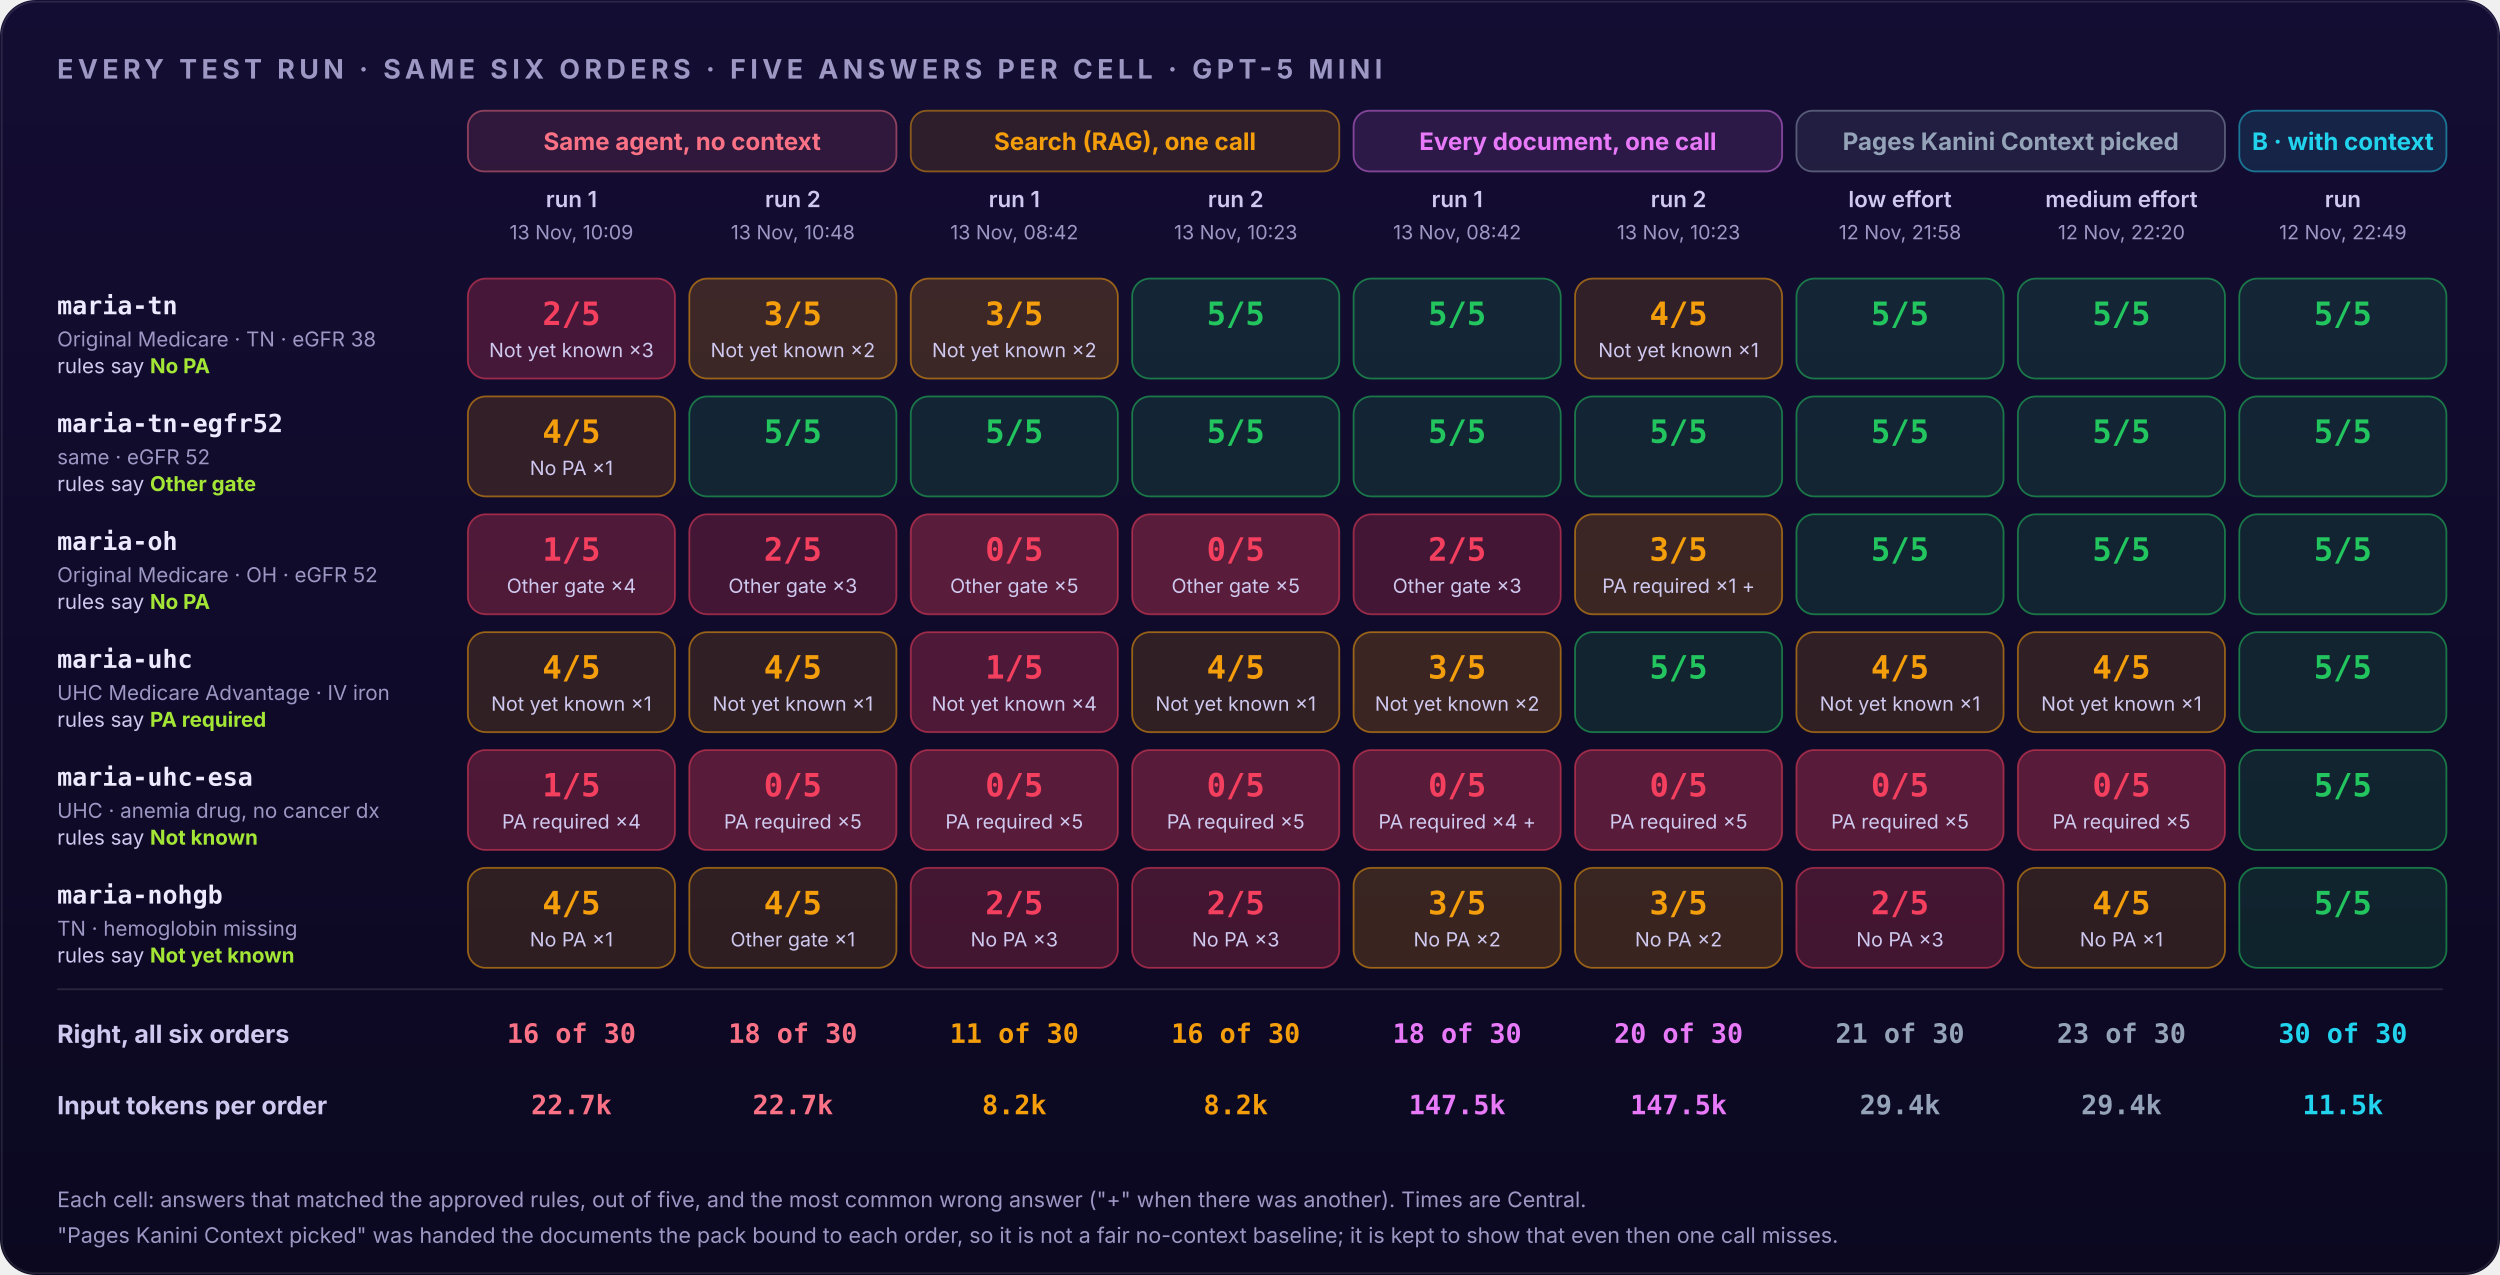
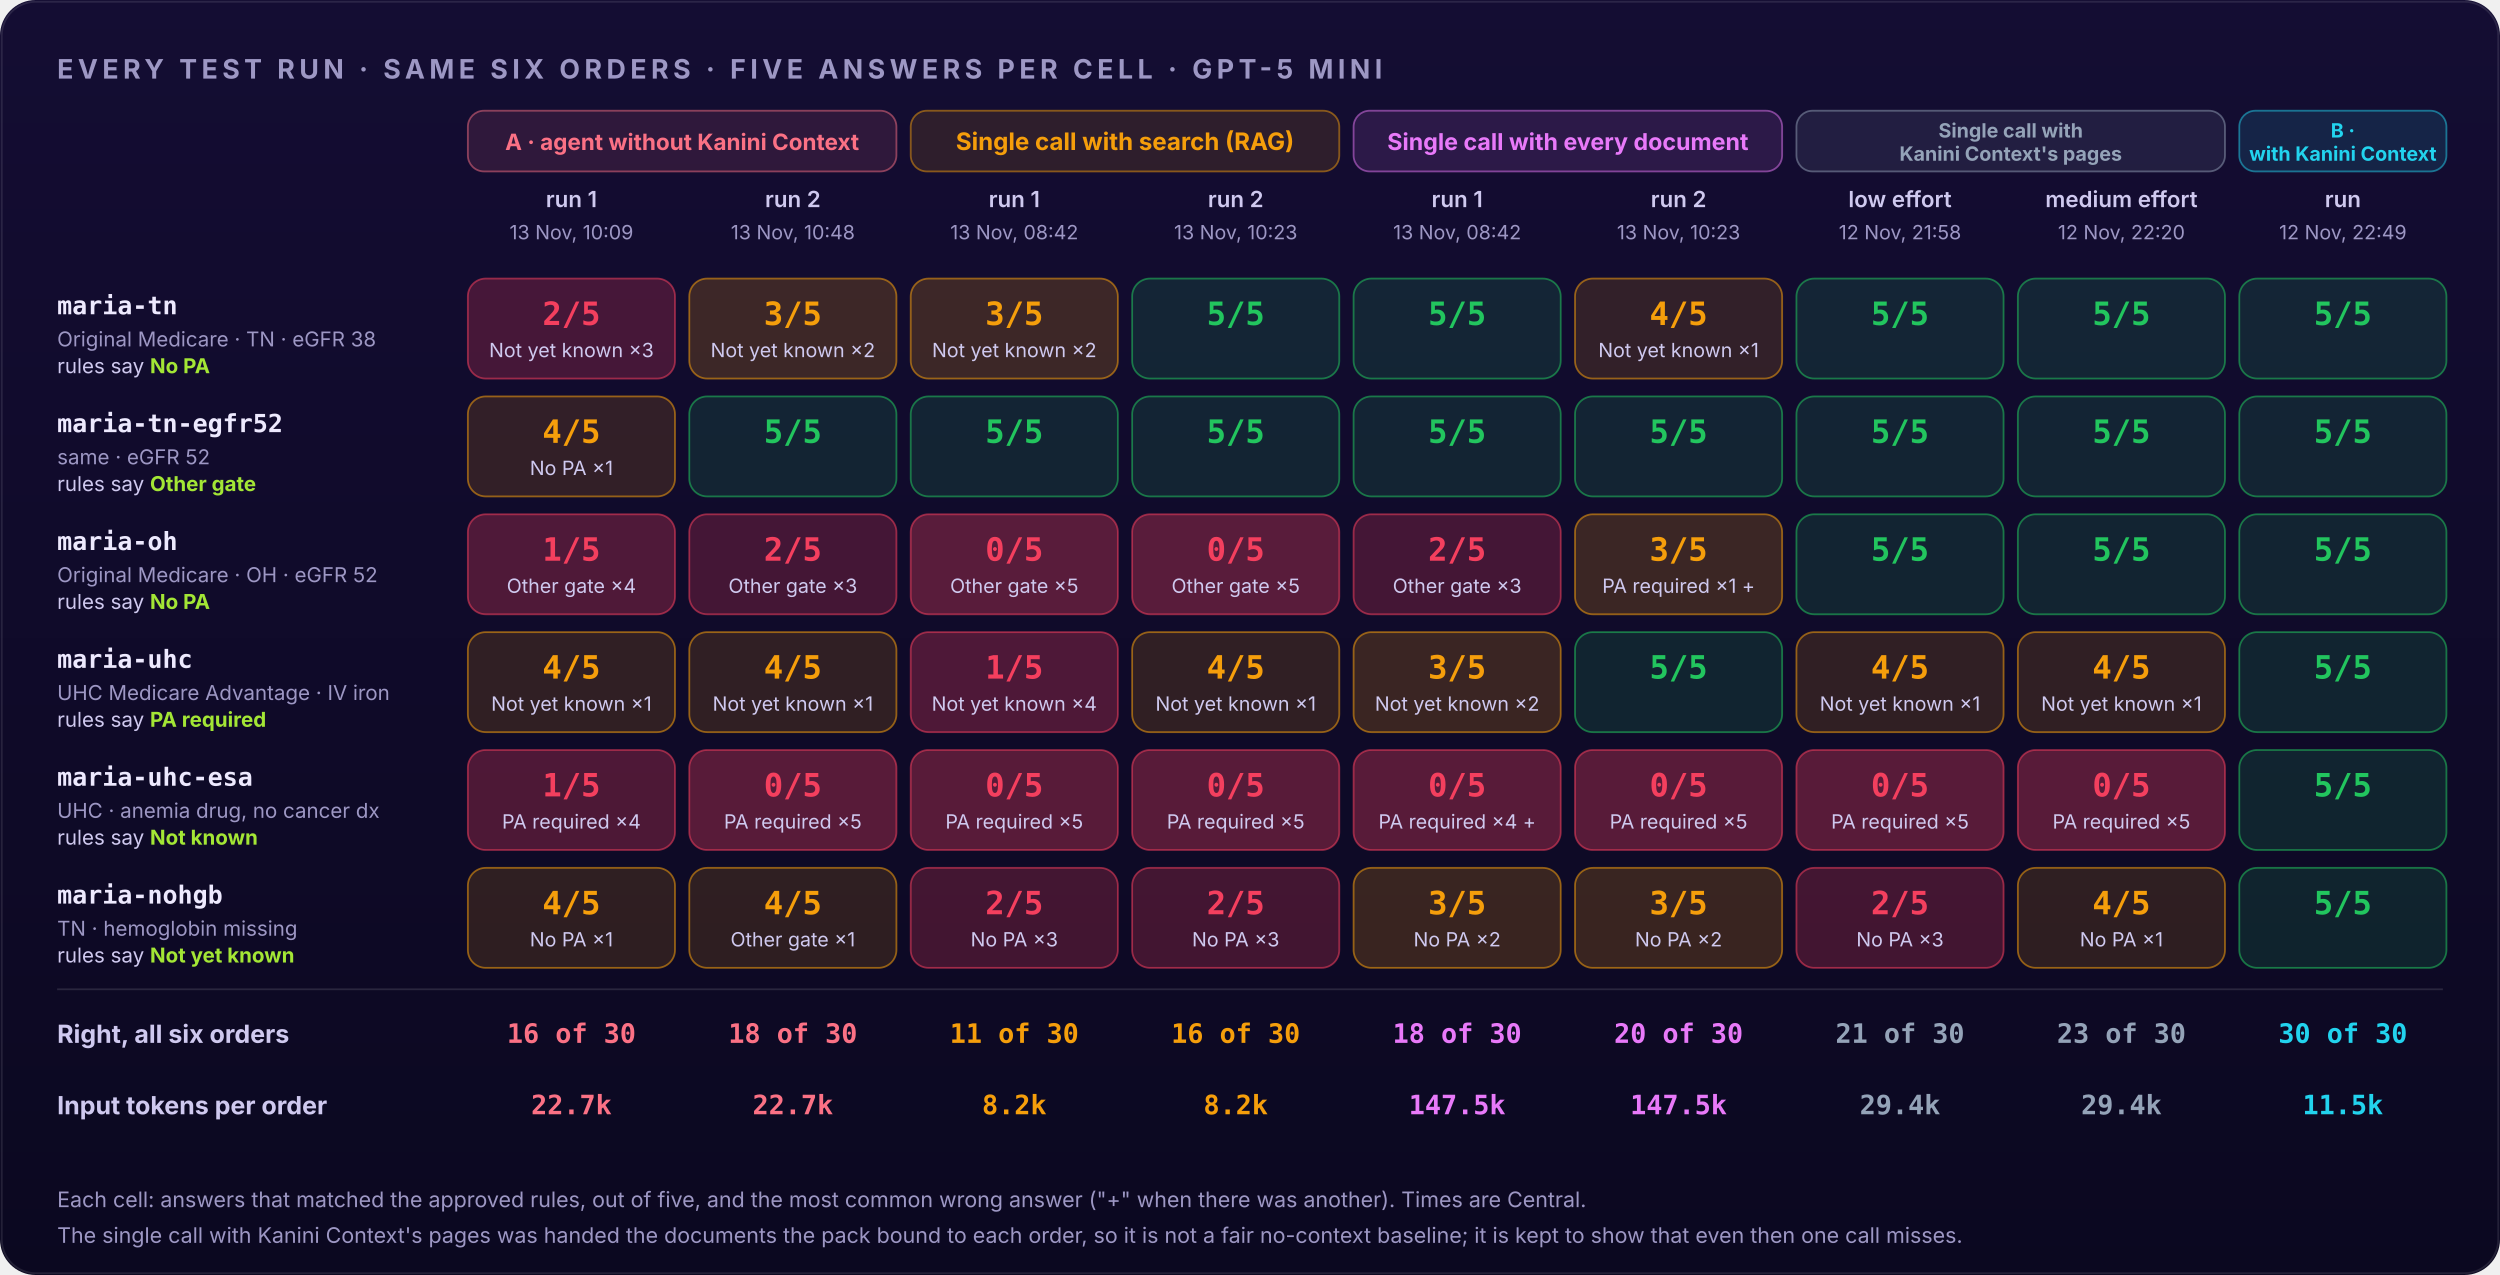
<svg xmlns="http://www.w3.org/2000/svg" width="1400" height="714" viewBox="0 0 1400 714" role="img" aria-label="Every test run, order by order">
  <defs>
    <linearGradient id="bg3" x1="0" y1="0" x2="0" y2="1">
      <stop offset="0" stop-color="#140d33" />
      <stop offset="1" stop-color="#0b0820" />
    </linearGradient>
  </defs>
  <rect width="1400" height="714" rx="20" fill="url(#bg3)" />
  <rect x="1" y="1" width="1398" height="712" rx="19" fill="none" stroke="#ffffff" stroke-opacity=".1" />
  <text x="32" y="44" font-family="'Segoe UI', Inter, Helvetica, Arial, sans-serif" font-size="15" font-weight="700" fill="#9d97c4" letter-spacing="2.5">EVERY TEST RUN · SAME SIX ORDERS · FIVE ANSWERS PER CELL · GPT-5 MINI</text>
  <rect x="262" y="62" width="240" height="34" rx="9" fill="#fb7185" fill-opacity=".12" stroke="#fb7185" stroke-opacity=".5" />
-   <text x="382.0" y="84" text-anchor="middle" font-family="'Segoe UI', Inter, Helvetica, Arial, sans-serif" font-size="13.5" font-weight="700" fill="#fb7185">Same agent, no context</text>
+   <text x="382.0" y="84" text-anchor="middle" font-family="'Segoe UI', Inter, Helvetica, Arial, sans-serif" font-size="12.6" font-weight="700" fill="#fb7185">A · agent without Kanini Context</text>
  <rect x="510" y="62" width="240" height="34" rx="9" fill="#f59e0b" fill-opacity=".12" stroke="#f59e0b" stroke-opacity=".5" />
-   <text x="630.0" y="84" text-anchor="middle" font-family="'Segoe UI', Inter, Helvetica, Arial, sans-serif" font-size="13.5" font-weight="700" fill="#f59e0b">Search (RAG), one call</text>
+   <text x="630.0" y="84" text-anchor="middle" font-family="'Segoe UI', Inter, Helvetica, Arial, sans-serif" font-size="13.5" font-weight="700" fill="#f59e0b">Single call with search (RAG)</text>
  <rect x="758" y="62" width="240" height="34" rx="9" fill="#e879f9" fill-opacity=".12" stroke="#e879f9" stroke-opacity=".5" />
-   <text x="878.0" y="84" text-anchor="middle" font-family="'Segoe UI', Inter, Helvetica, Arial, sans-serif" font-size="13.5" font-weight="700" fill="#e879f9">Every document, one call</text>
+   <text x="878.0" y="84" text-anchor="middle" font-family="'Segoe UI', Inter, Helvetica, Arial, sans-serif" font-size="13.0" font-weight="700" fill="#e879f9">Single call with every document</text>
  <rect x="1006" y="62" width="240" height="34" rx="9" fill="#94a3b8" fill-opacity=".12" stroke="#94a3b8" stroke-opacity=".5" />
-   <text x="1126.0" y="84" text-anchor="middle" font-family="'Segoe UI', Inter, Helvetica, Arial, sans-serif" font-size="13.5" font-weight="700" fill="#94a3b8">Pages Kanini Context picked</text>
+   <text x="1126.0" y="77" text-anchor="middle" font-family="'Segoe UI', Inter, Helvetica, Arial, sans-serif" font-size="11" font-weight="700" fill="#94a3b8">Single call with</text>
+   <text x="1126.0" y="90" text-anchor="middle" font-family="'Segoe UI', Inter, Helvetica, Arial, sans-serif" font-size="11" font-weight="700" fill="#94a3b8">Kanini Context's pages</text>
  <rect x="1254" y="62" width="116" height="34" rx="9" fill="#22d3ee" fill-opacity=".12" stroke="#22d3ee" stroke-opacity=".5" />
-   <text x="1312.0" y="84" text-anchor="middle" font-family="'Segoe UI', Inter, Helvetica, Arial, sans-serif" font-size="13.5" font-weight="700" fill="#22d3ee">B · with context</text>
+   <text x="1312.0" y="77" text-anchor="middle" font-family="'Segoe UI', Inter, Helvetica, Arial, sans-serif" font-size="11" font-weight="700" fill="#22d3ee">B ·</text>
+   <text x="1312.0" y="90" text-anchor="middle" font-family="'Segoe UI', Inter, Helvetica, Arial, sans-serif" font-size="11" font-weight="700" fill="#22d3ee">with Kanini Context</text>
  <text x="320.0" y="116" text-anchor="middle" font-family="'Segoe UI', Inter, Helvetica, Arial, sans-serif" font-size="12.5" font-weight="600" fill="#cfc9ef">run 1</text>
  <text x="320.0" y="134" text-anchor="middle" font-family="'Segoe UI', Inter, Helvetica, Arial, sans-serif" font-size="11" fill="#9d97c4">13 Nov, 10:09</text>
  <text x="444.0" y="116" text-anchor="middle" font-family="'Segoe UI', Inter, Helvetica, Arial, sans-serif" font-size="12.5" font-weight="600" fill="#cfc9ef">run 2</text>
  <text x="444.0" y="134" text-anchor="middle" font-family="'Segoe UI', Inter, Helvetica, Arial, sans-serif" font-size="11" fill="#9d97c4">13 Nov, 10:48</text>
  <text x="568.0" y="116" text-anchor="middle" font-family="'Segoe UI', Inter, Helvetica, Arial, sans-serif" font-size="12.5" font-weight="600" fill="#cfc9ef">run 1</text>
  <text x="568.0" y="134" text-anchor="middle" font-family="'Segoe UI', Inter, Helvetica, Arial, sans-serif" font-size="11" fill="#9d97c4">13 Nov, 08:42</text>
  <text x="692.0" y="116" text-anchor="middle" font-family="'Segoe UI', Inter, Helvetica, Arial, sans-serif" font-size="12.5" font-weight="600" fill="#cfc9ef">run 2</text>
  <text x="692.0" y="134" text-anchor="middle" font-family="'Segoe UI', Inter, Helvetica, Arial, sans-serif" font-size="11" fill="#9d97c4">13 Nov, 10:23</text>
  <text x="816.0" y="116" text-anchor="middle" font-family="'Segoe UI', Inter, Helvetica, Arial, sans-serif" font-size="12.5" font-weight="600" fill="#cfc9ef">run 1</text>
  <text x="816.0" y="134" text-anchor="middle" font-family="'Segoe UI', Inter, Helvetica, Arial, sans-serif" font-size="11" fill="#9d97c4">13 Nov, 08:42</text>
  <text x="940.0" y="116" text-anchor="middle" font-family="'Segoe UI', Inter, Helvetica, Arial, sans-serif" font-size="12.5" font-weight="600" fill="#cfc9ef">run 2</text>
  <text x="940.0" y="134" text-anchor="middle" font-family="'Segoe UI', Inter, Helvetica, Arial, sans-serif" font-size="11" fill="#9d97c4">13 Nov, 10:23</text>
  <text x="1064.0" y="116" text-anchor="middle" font-family="'Segoe UI', Inter, Helvetica, Arial, sans-serif" font-size="12.5" font-weight="600" fill="#cfc9ef">low effort</text>
  <text x="1064.0" y="134" text-anchor="middle" font-family="'Segoe UI', Inter, Helvetica, Arial, sans-serif" font-size="11" fill="#9d97c4">12 Nov, 21:58</text>
  <text x="1188.0" y="116" text-anchor="middle" font-family="'Segoe UI', Inter, Helvetica, Arial, sans-serif" font-size="12.5" font-weight="600" fill="#cfc9ef">medium effort</text>
  <text x="1188.0" y="134" text-anchor="middle" font-family="'Segoe UI', Inter, Helvetica, Arial, sans-serif" font-size="11" fill="#9d97c4">12 Nov, 22:20</text>
  <text x="1312.0" y="116" text-anchor="middle" font-family="'Segoe UI', Inter, Helvetica, Arial, sans-serif" font-size="12.5" font-weight="600" fill="#cfc9ef">run</text>
  <text x="1312.0" y="134" text-anchor="middle" font-family="'Segoe UI', Inter, Helvetica, Arial, sans-serif" font-size="11" fill="#9d97c4">12 Nov, 22:49</text>
  <text x="32" y="176" font-family="'Cascadia Code', 'JetBrains Mono', Consolas, monospace" font-size="14" font-weight="700" fill="#ede9fe">maria-tn</text>
  <text x="32" y="194" font-family="'Segoe UI', Inter, Helvetica, Arial, sans-serif" font-size="11.5" fill="#9d97c4">Original Medicare · TN · eGFR 38</text>
  <text x="32" y="209" font-family="'Segoe UI', Inter, Helvetica, Arial, sans-serif" font-size="11.5" fill="#cfc9ef">rules say <tspan font-weight="700" fill="#a3e635">No PA</tspan>
  </text>
  <rect x="262" y="156" width="116" height="56" rx="10" fill="#f43f5e" fill-opacity="0.232" stroke="#f43f5e" stroke-opacity=".55" />
  <text x="320.0" y="182" text-anchor="middle" font-family="'Cascadia Code', 'JetBrains Mono', Consolas, monospace" font-size="18" font-weight="800" fill="#f43f5e">2/5</text>
  <text x="320.0" y="200" text-anchor="middle" font-family="'Segoe UI', Inter, Helvetica, Arial, sans-serif" font-size="11" fill="#cfc9ef">Not yet known ×3</text>
  <rect x="386" y="156" width="116" height="56" rx="10" fill="#f59e0b" fill-opacity="0.188" stroke="#f59e0b" stroke-opacity=".55" />
  <text x="444.0" y="182" text-anchor="middle" font-family="'Cascadia Code', 'JetBrains Mono', Consolas, monospace" font-size="18" font-weight="800" fill="#f59e0b">3/5</text>
  <text x="444.0" y="200" text-anchor="middle" font-family="'Segoe UI', Inter, Helvetica, Arial, sans-serif" font-size="11" fill="#cfc9ef">Not yet known ×2</text>
  <rect x="510" y="156" width="116" height="56" rx="10" fill="#f59e0b" fill-opacity="0.188" stroke="#f59e0b" stroke-opacity=".55" />
  <text x="568.0" y="182" text-anchor="middle" font-family="'Cascadia Code', 'JetBrains Mono', Consolas, monospace" font-size="18" font-weight="800" fill="#f59e0b">3/5</text>
  <text x="568.0" y="200" text-anchor="middle" font-family="'Segoe UI', Inter, Helvetica, Arial, sans-serif" font-size="11" fill="#cfc9ef">Not yet known ×2</text>
  <rect x="634" y="156" width="116" height="56" rx="10" fill="#22c55e" fill-opacity="0.14" stroke="#22c55e" stroke-opacity=".55" />
  <text x="692.0" y="182" text-anchor="middle" font-family="'Cascadia Code', 'JetBrains Mono', Consolas, monospace" font-size="18" font-weight="800" fill="#22c55e">5/5</text>
  <rect x="758" y="156" width="116" height="56" rx="10" fill="#22c55e" fill-opacity="0.14" stroke="#22c55e" stroke-opacity=".55" />
  <text x="816.0" y="182" text-anchor="middle" font-family="'Cascadia Code', 'JetBrains Mono', Consolas, monospace" font-size="18" font-weight="800" fill="#22c55e">5/5</text>
  <rect x="882" y="156" width="116" height="56" rx="10" fill="#f59e0b" fill-opacity="0.144" stroke="#f59e0b" stroke-opacity=".55" />
  <text x="940.0" y="182" text-anchor="middle" font-family="'Cascadia Code', 'JetBrains Mono', Consolas, monospace" font-size="18" font-weight="800" fill="#f59e0b">4/5</text>
  <text x="940.0" y="200" text-anchor="middle" font-family="'Segoe UI', Inter, Helvetica, Arial, sans-serif" font-size="11" fill="#cfc9ef">Not yet known ×1</text>
  <rect x="1006" y="156" width="116" height="56" rx="10" fill="#22c55e" fill-opacity="0.14" stroke="#22c55e" stroke-opacity=".55" />
  <text x="1064.0" y="182" text-anchor="middle" font-family="'Cascadia Code', 'JetBrains Mono', Consolas, monospace" font-size="18" font-weight="800" fill="#22c55e">5/5</text>
  <rect x="1130" y="156" width="116" height="56" rx="10" fill="#22c55e" fill-opacity="0.14" stroke="#22c55e" stroke-opacity=".55" />
  <text x="1188.0" y="182" text-anchor="middle" font-family="'Cascadia Code', 'JetBrains Mono', Consolas, monospace" font-size="18" font-weight="800" fill="#22c55e">5/5</text>
  <rect x="1254" y="156" width="116" height="56" rx="10" fill="#22c55e" fill-opacity="0.14" stroke="#22c55e" stroke-opacity=".55" />
  <text x="1312.0" y="182" text-anchor="middle" font-family="'Cascadia Code', 'JetBrains Mono', Consolas, monospace" font-size="18" font-weight="800" fill="#22c55e">5/5</text>
  <text x="32" y="242" font-family="'Cascadia Code', 'JetBrains Mono', Consolas, monospace" font-size="14" font-weight="700" fill="#ede9fe">maria-tn-egfr52</text>
  <text x="32" y="260" font-family="'Segoe UI', Inter, Helvetica, Arial, sans-serif" font-size="11.5" fill="#9d97c4">same · eGFR 52</text>
  <text x="32" y="275" font-family="'Segoe UI', Inter, Helvetica, Arial, sans-serif" font-size="11.5" fill="#cfc9ef">rules say <tspan font-weight="700" fill="#a3e635">Other gate</tspan>
  </text>
  <rect x="262" y="222" width="116" height="56" rx="10" fill="#f59e0b" fill-opacity="0.144" stroke="#f59e0b" stroke-opacity=".55" />
  <text x="320.0" y="248" text-anchor="middle" font-family="'Cascadia Code', 'JetBrains Mono', Consolas, monospace" font-size="18" font-weight="800" fill="#f59e0b">4/5</text>
  <text x="320.0" y="266" text-anchor="middle" font-family="'Segoe UI', Inter, Helvetica, Arial, sans-serif" font-size="11" fill="#cfc9ef">No PA ×1</text>
  <rect x="386" y="222" width="116" height="56" rx="10" fill="#22c55e" fill-opacity="0.14" stroke="#22c55e" stroke-opacity=".55" />
  <text x="444.0" y="248" text-anchor="middle" font-family="'Cascadia Code', 'JetBrains Mono', Consolas, monospace" font-size="18" font-weight="800" fill="#22c55e">5/5</text>
  <rect x="510" y="222" width="116" height="56" rx="10" fill="#22c55e" fill-opacity="0.14" stroke="#22c55e" stroke-opacity=".55" />
  <text x="568.0" y="248" text-anchor="middle" font-family="'Cascadia Code', 'JetBrains Mono', Consolas, monospace" font-size="18" font-weight="800" fill="#22c55e">5/5</text>
  <rect x="634" y="222" width="116" height="56" rx="10" fill="#22c55e" fill-opacity="0.14" stroke="#22c55e" stroke-opacity=".55" />
  <text x="692.0" y="248" text-anchor="middle" font-family="'Cascadia Code', 'JetBrains Mono', Consolas, monospace" font-size="18" font-weight="800" fill="#22c55e">5/5</text>
  <rect x="758" y="222" width="116" height="56" rx="10" fill="#22c55e" fill-opacity="0.14" stroke="#22c55e" stroke-opacity=".55" />
  <text x="816.0" y="248" text-anchor="middle" font-family="'Cascadia Code', 'JetBrains Mono', Consolas, monospace" font-size="18" font-weight="800" fill="#22c55e">5/5</text>
  <rect x="882" y="222" width="116" height="56" rx="10" fill="#22c55e" fill-opacity="0.14" stroke="#22c55e" stroke-opacity=".55" />
  <text x="940.0" y="248" text-anchor="middle" font-family="'Cascadia Code', 'JetBrains Mono', Consolas, monospace" font-size="18" font-weight="800" fill="#22c55e">5/5</text>
  <rect x="1006" y="222" width="116" height="56" rx="10" fill="#22c55e" fill-opacity="0.14" stroke="#22c55e" stroke-opacity=".55" />
  <text x="1064.0" y="248" text-anchor="middle" font-family="'Cascadia Code', 'JetBrains Mono', Consolas, monospace" font-size="18" font-weight="800" fill="#22c55e">5/5</text>
  <rect x="1130" y="222" width="116" height="56" rx="10" fill="#22c55e" fill-opacity="0.14" stroke="#22c55e" stroke-opacity=".55" />
  <text x="1188.0" y="248" text-anchor="middle" font-family="'Cascadia Code', 'JetBrains Mono', Consolas, monospace" font-size="18" font-weight="800" fill="#22c55e">5/5</text>
  <rect x="1254" y="222" width="116" height="56" rx="10" fill="#22c55e" fill-opacity="0.14" stroke="#22c55e" stroke-opacity=".55" />
  <text x="1312.0" y="248" text-anchor="middle" font-family="'Cascadia Code', 'JetBrains Mono', Consolas, monospace" font-size="18" font-weight="800" fill="#22c55e">5/5</text>
  <text x="32" y="308" font-family="'Cascadia Code', 'JetBrains Mono', Consolas, monospace" font-size="14" font-weight="700" fill="#ede9fe">maria-oh</text>
  <text x="32" y="326" font-family="'Segoe UI', Inter, Helvetica, Arial, sans-serif" font-size="11.5" fill="#9d97c4">Original Medicare · OH · eGFR 52</text>
  <text x="32" y="341" font-family="'Segoe UI', Inter, Helvetica, Arial, sans-serif" font-size="11.5" fill="#cfc9ef">rules say <tspan font-weight="700" fill="#a3e635">No PA</tspan>
  </text>
  <rect x="262" y="288" width="116" height="56" rx="10" fill="#f43f5e" fill-opacity="0.276" stroke="#f43f5e" stroke-opacity=".55" />
  <text x="320.0" y="314" text-anchor="middle" font-family="'Cascadia Code', 'JetBrains Mono', Consolas, monospace" font-size="18" font-weight="800" fill="#f43f5e">1/5</text>
  <text x="320.0" y="332" text-anchor="middle" font-family="'Segoe UI', Inter, Helvetica, Arial, sans-serif" font-size="11" fill="#cfc9ef">Other gate ×4</text>
  <rect x="386" y="288" width="116" height="56" rx="10" fill="#f43f5e" fill-opacity="0.232" stroke="#f43f5e" stroke-opacity=".55" />
  <text x="444.0" y="314" text-anchor="middle" font-family="'Cascadia Code', 'JetBrains Mono', Consolas, monospace" font-size="18" font-weight="800" fill="#f43f5e">2/5</text>
  <text x="444.0" y="332" text-anchor="middle" font-family="'Segoe UI', Inter, Helvetica, Arial, sans-serif" font-size="11" fill="#cfc9ef">Other gate ×3</text>
  <rect x="510" y="288" width="116" height="56" rx="10" fill="#f43f5e" fill-opacity="0.32" stroke="#f43f5e" stroke-opacity=".55" />
  <text x="568.0" y="314" text-anchor="middle" font-family="'Cascadia Code', 'JetBrains Mono', Consolas, monospace" font-size="18" font-weight="800" fill="#f43f5e">0/5</text>
  <text x="568.0" y="332" text-anchor="middle" font-family="'Segoe UI', Inter, Helvetica, Arial, sans-serif" font-size="11" fill="#cfc9ef">Other gate ×5</text>
  <rect x="634" y="288" width="116" height="56" rx="10" fill="#f43f5e" fill-opacity="0.32" stroke="#f43f5e" stroke-opacity=".55" />
  <text x="692.0" y="314" text-anchor="middle" font-family="'Cascadia Code', 'JetBrains Mono', Consolas, monospace" font-size="18" font-weight="800" fill="#f43f5e">0/5</text>
  <text x="692.0" y="332" text-anchor="middle" font-family="'Segoe UI', Inter, Helvetica, Arial, sans-serif" font-size="11" fill="#cfc9ef">Other gate ×5</text>
  <rect x="758" y="288" width="116" height="56" rx="10" fill="#f43f5e" fill-opacity="0.232" stroke="#f43f5e" stroke-opacity=".55" />
  <text x="816.0" y="314" text-anchor="middle" font-family="'Cascadia Code', 'JetBrains Mono', Consolas, monospace" font-size="18" font-weight="800" fill="#f43f5e">2/5</text>
  <text x="816.0" y="332" text-anchor="middle" font-family="'Segoe UI', Inter, Helvetica, Arial, sans-serif" font-size="11" fill="#cfc9ef">Other gate ×3</text>
  <rect x="882" y="288" width="116" height="56" rx="10" fill="#f59e0b" fill-opacity="0.188" stroke="#f59e0b" stroke-opacity=".55" />
  <text x="940.0" y="314" text-anchor="middle" font-family="'Cascadia Code', 'JetBrains Mono', Consolas, monospace" font-size="18" font-weight="800" fill="#f59e0b">3/5</text>
  <text x="940.0" y="332" text-anchor="middle" font-family="'Segoe UI', Inter, Helvetica, Arial, sans-serif" font-size="11" fill="#cfc9ef">PA required ×1 +</text>
  <rect x="1006" y="288" width="116" height="56" rx="10" fill="#22c55e" fill-opacity="0.14" stroke="#22c55e" stroke-opacity=".55" />
  <text x="1064.0" y="314" text-anchor="middle" font-family="'Cascadia Code', 'JetBrains Mono', Consolas, monospace" font-size="18" font-weight="800" fill="#22c55e">5/5</text>
  <rect x="1130" y="288" width="116" height="56" rx="10" fill="#22c55e" fill-opacity="0.14" stroke="#22c55e" stroke-opacity=".55" />
  <text x="1188.0" y="314" text-anchor="middle" font-family="'Cascadia Code', 'JetBrains Mono', Consolas, monospace" font-size="18" font-weight="800" fill="#22c55e">5/5</text>
  <rect x="1254" y="288" width="116" height="56" rx="10" fill="#22c55e" fill-opacity="0.14" stroke="#22c55e" stroke-opacity=".55" />
  <text x="1312.0" y="314" text-anchor="middle" font-family="'Cascadia Code', 'JetBrains Mono', Consolas, monospace" font-size="18" font-weight="800" fill="#22c55e">5/5</text>
  <text x="32" y="374" font-family="'Cascadia Code', 'JetBrains Mono', Consolas, monospace" font-size="14" font-weight="700" fill="#ede9fe">maria-uhc</text>
  <text x="32" y="392" font-family="'Segoe UI', Inter, Helvetica, Arial, sans-serif" font-size="11.5" fill="#9d97c4">UHC Medicare Advantage · IV iron</text>
  <text x="32" y="407" font-family="'Segoe UI', Inter, Helvetica, Arial, sans-serif" font-size="11.5" fill="#cfc9ef">rules say <tspan font-weight="700" fill="#a3e635">PA required</tspan>
  </text>
  <rect x="262" y="354" width="116" height="56" rx="10" fill="#f59e0b" fill-opacity="0.144" stroke="#f59e0b" stroke-opacity=".55" />
  <text x="320.0" y="380" text-anchor="middle" font-family="'Cascadia Code', 'JetBrains Mono', Consolas, monospace" font-size="18" font-weight="800" fill="#f59e0b">4/5</text>
  <text x="320.0" y="398" text-anchor="middle" font-family="'Segoe UI', Inter, Helvetica, Arial, sans-serif" font-size="11" fill="#cfc9ef">Not yet known ×1</text>
  <rect x="386" y="354" width="116" height="56" rx="10" fill="#f59e0b" fill-opacity="0.144" stroke="#f59e0b" stroke-opacity=".55" />
  <text x="444.0" y="380" text-anchor="middle" font-family="'Cascadia Code', 'JetBrains Mono', Consolas, monospace" font-size="18" font-weight="800" fill="#f59e0b">4/5</text>
  <text x="444.0" y="398" text-anchor="middle" font-family="'Segoe UI', Inter, Helvetica, Arial, sans-serif" font-size="11" fill="#cfc9ef">Not yet known ×1</text>
  <rect x="510" y="354" width="116" height="56" rx="10" fill="#f43f5e" fill-opacity="0.276" stroke="#f43f5e" stroke-opacity=".55" />
  <text x="568.0" y="380" text-anchor="middle" font-family="'Cascadia Code', 'JetBrains Mono', Consolas, monospace" font-size="18" font-weight="800" fill="#f43f5e">1/5</text>
  <text x="568.0" y="398" text-anchor="middle" font-family="'Segoe UI', Inter, Helvetica, Arial, sans-serif" font-size="11" fill="#cfc9ef">Not yet known ×4</text>
  <rect x="634" y="354" width="116" height="56" rx="10" fill="#f59e0b" fill-opacity="0.144" stroke="#f59e0b" stroke-opacity=".55" />
  <text x="692.0" y="380" text-anchor="middle" font-family="'Cascadia Code', 'JetBrains Mono', Consolas, monospace" font-size="18" font-weight="800" fill="#f59e0b">4/5</text>
  <text x="692.0" y="398" text-anchor="middle" font-family="'Segoe UI', Inter, Helvetica, Arial, sans-serif" font-size="11" fill="#cfc9ef">Not yet known ×1</text>
  <rect x="758" y="354" width="116" height="56" rx="10" fill="#f59e0b" fill-opacity="0.188" stroke="#f59e0b" stroke-opacity=".55" />
  <text x="816.0" y="380" text-anchor="middle" font-family="'Cascadia Code', 'JetBrains Mono', Consolas, monospace" font-size="18" font-weight="800" fill="#f59e0b">3/5</text>
  <text x="816.0" y="398" text-anchor="middle" font-family="'Segoe UI', Inter, Helvetica, Arial, sans-serif" font-size="11" fill="#cfc9ef">Not yet known ×2</text>
  <rect x="882" y="354" width="116" height="56" rx="10" fill="#22c55e" fill-opacity="0.14" stroke="#22c55e" stroke-opacity=".55" />
  <text x="940.0" y="380" text-anchor="middle" font-family="'Cascadia Code', 'JetBrains Mono', Consolas, monospace" font-size="18" font-weight="800" fill="#22c55e">5/5</text>
  <rect x="1006" y="354" width="116" height="56" rx="10" fill="#f59e0b" fill-opacity="0.144" stroke="#f59e0b" stroke-opacity=".55" />
  <text x="1064.0" y="380" text-anchor="middle" font-family="'Cascadia Code', 'JetBrains Mono', Consolas, monospace" font-size="18" font-weight="800" fill="#f59e0b">4/5</text>
  <text x="1064.0" y="398" text-anchor="middle" font-family="'Segoe UI', Inter, Helvetica, Arial, sans-serif" font-size="11" fill="#cfc9ef">Not yet known ×1</text>
  <rect x="1130" y="354" width="116" height="56" rx="10" fill="#f59e0b" fill-opacity="0.144" stroke="#f59e0b" stroke-opacity=".55" />
  <text x="1188.0" y="380" text-anchor="middle" font-family="'Cascadia Code', 'JetBrains Mono', Consolas, monospace" font-size="18" font-weight="800" fill="#f59e0b">4/5</text>
  <text x="1188.0" y="398" text-anchor="middle" font-family="'Segoe UI', Inter, Helvetica, Arial, sans-serif" font-size="11" fill="#cfc9ef">Not yet known ×1</text>
  <rect x="1254" y="354" width="116" height="56" rx="10" fill="#22c55e" fill-opacity="0.14" stroke="#22c55e" stroke-opacity=".55" />
  <text x="1312.0" y="380" text-anchor="middle" font-family="'Cascadia Code', 'JetBrains Mono', Consolas, monospace" font-size="18" font-weight="800" fill="#22c55e">5/5</text>
  <text x="32" y="440" font-family="'Cascadia Code', 'JetBrains Mono', Consolas, monospace" font-size="14" font-weight="700" fill="#ede9fe">maria-uhc-esa</text>
  <text x="32" y="458" font-family="'Segoe UI', Inter, Helvetica, Arial, sans-serif" font-size="11.5" fill="#9d97c4">UHC · anemia drug, no cancer dx</text>
  <text x="32" y="473" font-family="'Segoe UI', Inter, Helvetica, Arial, sans-serif" font-size="11.5" fill="#cfc9ef">rules say <tspan font-weight="700" fill="#a3e635">Not known</tspan>
  </text>
  <rect x="262" y="420" width="116" height="56" rx="10" fill="#f43f5e" fill-opacity="0.276" stroke="#f43f5e" stroke-opacity=".55" />
  <text x="320.0" y="446" text-anchor="middle" font-family="'Cascadia Code', 'JetBrains Mono', Consolas, monospace" font-size="18" font-weight="800" fill="#f43f5e">1/5</text>
  <text x="320.0" y="464" text-anchor="middle" font-family="'Segoe UI', Inter, Helvetica, Arial, sans-serif" font-size="11" fill="#cfc9ef">PA required ×4</text>
  <rect x="386" y="420" width="116" height="56" rx="10" fill="#f43f5e" fill-opacity="0.32" stroke="#f43f5e" stroke-opacity=".55" />
  <text x="444.0" y="446" text-anchor="middle" font-family="'Cascadia Code', 'JetBrains Mono', Consolas, monospace" font-size="18" font-weight="800" fill="#f43f5e">0/5</text>
  <text x="444.0" y="464" text-anchor="middle" font-family="'Segoe UI', Inter, Helvetica, Arial, sans-serif" font-size="11" fill="#cfc9ef">PA required ×5</text>
  <rect x="510" y="420" width="116" height="56" rx="10" fill="#f43f5e" fill-opacity="0.32" stroke="#f43f5e" stroke-opacity=".55" />
  <text x="568.0" y="446" text-anchor="middle" font-family="'Cascadia Code', 'JetBrains Mono', Consolas, monospace" font-size="18" font-weight="800" fill="#f43f5e">0/5</text>
  <text x="568.0" y="464" text-anchor="middle" font-family="'Segoe UI', Inter, Helvetica, Arial, sans-serif" font-size="11" fill="#cfc9ef">PA required ×5</text>
  <rect x="634" y="420" width="116" height="56" rx="10" fill="#f43f5e" fill-opacity="0.32" stroke="#f43f5e" stroke-opacity=".55" />
  <text x="692.0" y="446" text-anchor="middle" font-family="'Cascadia Code', 'JetBrains Mono', Consolas, monospace" font-size="18" font-weight="800" fill="#f43f5e">0/5</text>
  <text x="692.0" y="464" text-anchor="middle" font-family="'Segoe UI', Inter, Helvetica, Arial, sans-serif" font-size="11" fill="#cfc9ef">PA required ×5</text>
  <rect x="758" y="420" width="116" height="56" rx="10" fill="#f43f5e" fill-opacity="0.32" stroke="#f43f5e" stroke-opacity=".55" />
  <text x="816.0" y="446" text-anchor="middle" font-family="'Cascadia Code', 'JetBrains Mono', Consolas, monospace" font-size="18" font-weight="800" fill="#f43f5e">0/5</text>
  <text x="816.0" y="464" text-anchor="middle" font-family="'Segoe UI', Inter, Helvetica, Arial, sans-serif" font-size="11" fill="#cfc9ef">PA required ×4 +</text>
  <rect x="882" y="420" width="116" height="56" rx="10" fill="#f43f5e" fill-opacity="0.32" stroke="#f43f5e" stroke-opacity=".55" />
  <text x="940.0" y="446" text-anchor="middle" font-family="'Cascadia Code', 'JetBrains Mono', Consolas, monospace" font-size="18" font-weight="800" fill="#f43f5e">0/5</text>
  <text x="940.0" y="464" text-anchor="middle" font-family="'Segoe UI', Inter, Helvetica, Arial, sans-serif" font-size="11" fill="#cfc9ef">PA required ×5</text>
  <rect x="1006" y="420" width="116" height="56" rx="10" fill="#f43f5e" fill-opacity="0.32" stroke="#f43f5e" stroke-opacity=".55" />
  <text x="1064.0" y="446" text-anchor="middle" font-family="'Cascadia Code', 'JetBrains Mono', Consolas, monospace" font-size="18" font-weight="800" fill="#f43f5e">0/5</text>
  <text x="1064.0" y="464" text-anchor="middle" font-family="'Segoe UI', Inter, Helvetica, Arial, sans-serif" font-size="11" fill="#cfc9ef">PA required ×5</text>
  <rect x="1130" y="420" width="116" height="56" rx="10" fill="#f43f5e" fill-opacity="0.32" stroke="#f43f5e" stroke-opacity=".55" />
  <text x="1188.0" y="446" text-anchor="middle" font-family="'Cascadia Code', 'JetBrains Mono', Consolas, monospace" font-size="18" font-weight="800" fill="#f43f5e">0/5</text>
  <text x="1188.0" y="464" text-anchor="middle" font-family="'Segoe UI', Inter, Helvetica, Arial, sans-serif" font-size="11" fill="#cfc9ef">PA required ×5</text>
  <rect x="1254" y="420" width="116" height="56" rx="10" fill="#22c55e" fill-opacity="0.14" stroke="#22c55e" stroke-opacity=".55" />
  <text x="1312.0" y="446" text-anchor="middle" font-family="'Cascadia Code', 'JetBrains Mono', Consolas, monospace" font-size="18" font-weight="800" fill="#22c55e">5/5</text>
  <text x="32" y="506" font-family="'Cascadia Code', 'JetBrains Mono', Consolas, monospace" font-size="14" font-weight="700" fill="#ede9fe">maria-nohgb</text>
  <text x="32" y="524" font-family="'Segoe UI', Inter, Helvetica, Arial, sans-serif" font-size="11.5" fill="#9d97c4">TN · hemoglobin missing</text>
  <text x="32" y="539" font-family="'Segoe UI', Inter, Helvetica, Arial, sans-serif" font-size="11.5" fill="#cfc9ef">rules say <tspan font-weight="700" fill="#a3e635">Not yet known</tspan>
  </text>
  <rect x="262" y="486" width="116" height="56" rx="10" fill="#f59e0b" fill-opacity="0.144" stroke="#f59e0b" stroke-opacity=".55" />
  <text x="320.0" y="512" text-anchor="middle" font-family="'Cascadia Code', 'JetBrains Mono', Consolas, monospace" font-size="18" font-weight="800" fill="#f59e0b">4/5</text>
  <text x="320.0" y="530" text-anchor="middle" font-family="'Segoe UI', Inter, Helvetica, Arial, sans-serif" font-size="11" fill="#cfc9ef">No PA ×1</text>
  <rect x="386" y="486" width="116" height="56" rx="10" fill="#f59e0b" fill-opacity="0.144" stroke="#f59e0b" stroke-opacity=".55" />
  <text x="444.0" y="512" text-anchor="middle" font-family="'Cascadia Code', 'JetBrains Mono', Consolas, monospace" font-size="18" font-weight="800" fill="#f59e0b">4/5</text>
  <text x="444.0" y="530" text-anchor="middle" font-family="'Segoe UI', Inter, Helvetica, Arial, sans-serif" font-size="11" fill="#cfc9ef">Other gate ×1</text>
  <rect x="510" y="486" width="116" height="56" rx="10" fill="#f43f5e" fill-opacity="0.232" stroke="#f43f5e" stroke-opacity=".55" />
  <text x="568.0" y="512" text-anchor="middle" font-family="'Cascadia Code', 'JetBrains Mono', Consolas, monospace" font-size="18" font-weight="800" fill="#f43f5e">2/5</text>
  <text x="568.0" y="530" text-anchor="middle" font-family="'Segoe UI', Inter, Helvetica, Arial, sans-serif" font-size="11" fill="#cfc9ef">No PA ×3</text>
  <rect x="634" y="486" width="116" height="56" rx="10" fill="#f43f5e" fill-opacity="0.232" stroke="#f43f5e" stroke-opacity=".55" />
  <text x="692.0" y="512" text-anchor="middle" font-family="'Cascadia Code', 'JetBrains Mono', Consolas, monospace" font-size="18" font-weight="800" fill="#f43f5e">2/5</text>
  <text x="692.0" y="530" text-anchor="middle" font-family="'Segoe UI', Inter, Helvetica, Arial, sans-serif" font-size="11" fill="#cfc9ef">No PA ×3</text>
  <rect x="758" y="486" width="116" height="56" rx="10" fill="#f59e0b" fill-opacity="0.188" stroke="#f59e0b" stroke-opacity=".55" />
  <text x="816.0" y="512" text-anchor="middle" font-family="'Cascadia Code', 'JetBrains Mono', Consolas, monospace" font-size="18" font-weight="800" fill="#f59e0b">3/5</text>
  <text x="816.0" y="530" text-anchor="middle" font-family="'Segoe UI', Inter, Helvetica, Arial, sans-serif" font-size="11" fill="#cfc9ef">No PA ×2</text>
  <rect x="882" y="486" width="116" height="56" rx="10" fill="#f59e0b" fill-opacity="0.188" stroke="#f59e0b" stroke-opacity=".55" />
  <text x="940.0" y="512" text-anchor="middle" font-family="'Cascadia Code', 'JetBrains Mono', Consolas, monospace" font-size="18" font-weight="800" fill="#f59e0b">3/5</text>
  <text x="940.0" y="530" text-anchor="middle" font-family="'Segoe UI', Inter, Helvetica, Arial, sans-serif" font-size="11" fill="#cfc9ef">No PA ×2</text>
  <rect x="1006" y="486" width="116" height="56" rx="10" fill="#f43f5e" fill-opacity="0.232" stroke="#f43f5e" stroke-opacity=".55" />
  <text x="1064.0" y="512" text-anchor="middle" font-family="'Cascadia Code', 'JetBrains Mono', Consolas, monospace" font-size="18" font-weight="800" fill="#f43f5e">2/5</text>
  <text x="1064.0" y="530" text-anchor="middle" font-family="'Segoe UI', Inter, Helvetica, Arial, sans-serif" font-size="11" fill="#cfc9ef">No PA ×3</text>
  <rect x="1130" y="486" width="116" height="56" rx="10" fill="#f59e0b" fill-opacity="0.144" stroke="#f59e0b" stroke-opacity=".55" />
  <text x="1188.0" y="512" text-anchor="middle" font-family="'Cascadia Code', 'JetBrains Mono', Consolas, monospace" font-size="18" font-weight="800" fill="#f59e0b">4/5</text>
  <text x="1188.0" y="530" text-anchor="middle" font-family="'Segoe UI', Inter, Helvetica, Arial, sans-serif" font-size="11" fill="#cfc9ef">No PA ×1</text>
  <rect x="1254" y="486" width="116" height="56" rx="10" fill="#22c55e" fill-opacity="0.14" stroke="#22c55e" stroke-opacity=".55" />
  <text x="1312.0" y="512" text-anchor="middle" font-family="'Cascadia Code', 'JetBrains Mono', Consolas, monospace" font-size="18" font-weight="800" fill="#22c55e">5/5</text>
  <line x1="32" y1="554" x2="1368" y2="554" stroke="#ffffff" stroke-opacity=".12" />
  <text x="32" y="584" font-family="'Segoe UI', Inter, Helvetica, Arial, sans-serif" font-size="14" font-weight="700" fill="#cfc9ef">Right, all six orders</text>
  <text x="320.0" y="584" text-anchor="middle" font-family="'Cascadia Code', 'JetBrains Mono', Consolas, monospace" font-size="15" font-weight="800" fill="#fb7185">16 of 30</text>
  <text x="444.0" y="584" text-anchor="middle" font-family="'Cascadia Code', 'JetBrains Mono', Consolas, monospace" font-size="15" font-weight="800" fill="#fb7185">18 of 30</text>
  <text x="568.0" y="584" text-anchor="middle" font-family="'Cascadia Code', 'JetBrains Mono', Consolas, monospace" font-size="15" font-weight="800" fill="#f59e0b">11 of 30</text>
  <text x="692.0" y="584" text-anchor="middle" font-family="'Cascadia Code', 'JetBrains Mono', Consolas, monospace" font-size="15" font-weight="800" fill="#f59e0b">16 of 30</text>
  <text x="816.0" y="584" text-anchor="middle" font-family="'Cascadia Code', 'JetBrains Mono', Consolas, monospace" font-size="15" font-weight="800" fill="#e879f9">18 of 30</text>
  <text x="940.0" y="584" text-anchor="middle" font-family="'Cascadia Code', 'JetBrains Mono', Consolas, monospace" font-size="15" font-weight="800" fill="#e879f9">20 of 30</text>
  <text x="1064.0" y="584" text-anchor="middle" font-family="'Cascadia Code', 'JetBrains Mono', Consolas, monospace" font-size="15" font-weight="800" fill="#94a3b8">21 of 30</text>
  <text x="1188.0" y="584" text-anchor="middle" font-family="'Cascadia Code', 'JetBrains Mono', Consolas, monospace" font-size="15" font-weight="800" fill="#94a3b8">23 of 30</text>
  <text x="1312.0" y="584" text-anchor="middle" font-family="'Cascadia Code', 'JetBrains Mono', Consolas, monospace" font-size="15" font-weight="800" fill="#22d3ee">30 of 30</text>
  <text x="32" y="624" font-family="'Segoe UI', Inter, Helvetica, Arial, sans-serif" font-size="14" font-weight="700" fill="#cfc9ef">Input tokens per order</text>
  <text x="320.0" y="624" text-anchor="middle" font-family="'Cascadia Code', 'JetBrains Mono', Consolas, monospace" font-size="15" font-weight="800" fill="#fb7185">22.7k</text>
  <text x="444.0" y="624" text-anchor="middle" font-family="'Cascadia Code', 'JetBrains Mono', Consolas, monospace" font-size="15" font-weight="800" fill="#fb7185">22.7k</text>
  <text x="568.0" y="624" text-anchor="middle" font-family="'Cascadia Code', 'JetBrains Mono', Consolas, monospace" font-size="15" font-weight="800" fill="#f59e0b">8.2k</text>
  <text x="692.0" y="624" text-anchor="middle" font-family="'Cascadia Code', 'JetBrains Mono', Consolas, monospace" font-size="15" font-weight="800" fill="#f59e0b">8.2k</text>
  <text x="816.0" y="624" text-anchor="middle" font-family="'Cascadia Code', 'JetBrains Mono', Consolas, monospace" font-size="15" font-weight="800" fill="#e879f9">147.5k</text>
  <text x="940.0" y="624" text-anchor="middle" font-family="'Cascadia Code', 'JetBrains Mono', Consolas, monospace" font-size="15" font-weight="800" fill="#e879f9">147.5k</text>
  <text x="1064.0" y="624" text-anchor="middle" font-family="'Cascadia Code', 'JetBrains Mono', Consolas, monospace" font-size="15" font-weight="800" fill="#94a3b8">29.4k</text>
  <text x="1188.0" y="624" text-anchor="middle" font-family="'Cascadia Code', 'JetBrains Mono', Consolas, monospace" font-size="15" font-weight="800" fill="#94a3b8">29.4k</text>
  <text x="1312.0" y="624" text-anchor="middle" font-family="'Cascadia Code', 'JetBrains Mono', Consolas, monospace" font-size="15" font-weight="800" fill="#22d3ee">11.5k</text>
  <text x="32" y="676" font-family="'Segoe UI', Inter, Helvetica, Arial, sans-serif" font-size="12" fill="#9d97c4">Each cell: answers that matched the approved rules, out of five, and the most common wrong answer ("+" when there was another). Times are Central.</text>
-   <text x="32" y="696" font-family="'Segoe UI', Inter, Helvetica, Arial, sans-serif" font-size="12" fill="#9d97c4">"Pages Kanini Context picked" was handed the documents the pack bound to each order, so it is not a fair no-context baseline; it is kept to show that even then one call misses.</text>
+   <text x="32" y="696" font-family="'Segoe UI', Inter, Helvetica, Arial, sans-serif" font-size="12" fill="#9d97c4">The single call with Kanini Context's pages was handed the documents the pack bound to each order, so it is not a fair no-context baseline; it is kept to show that even then one call misses.</text>
</svg>
